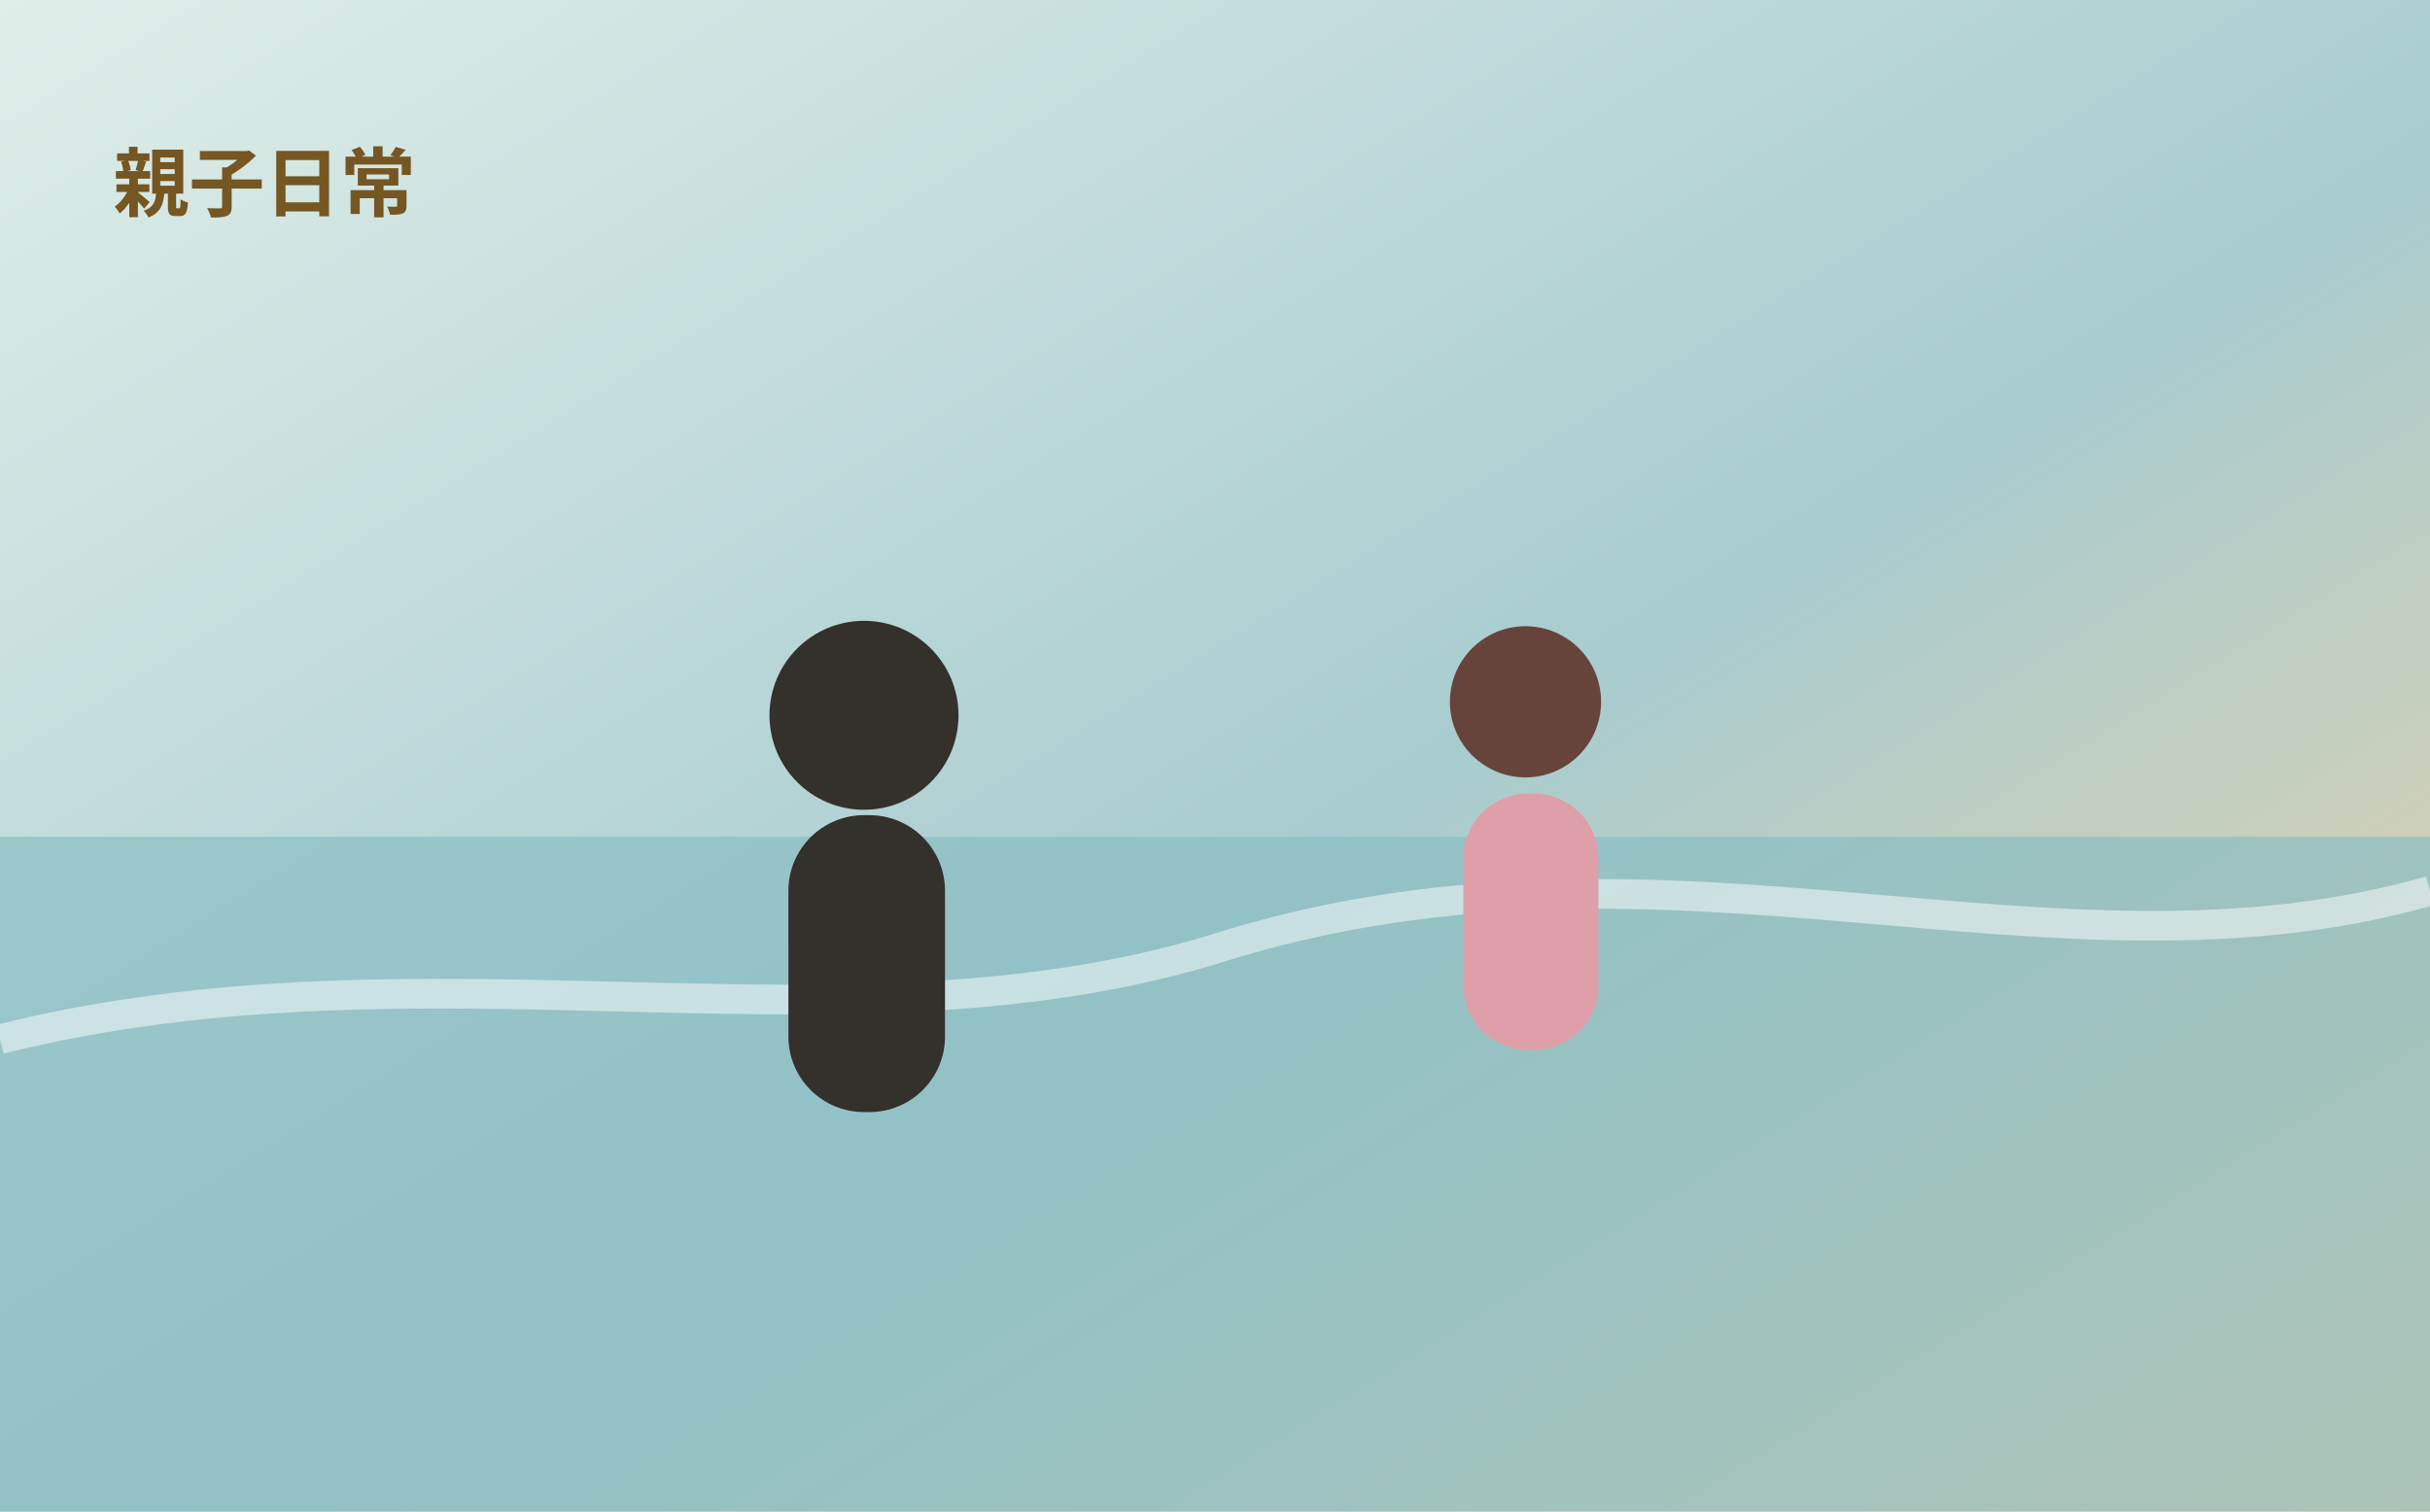
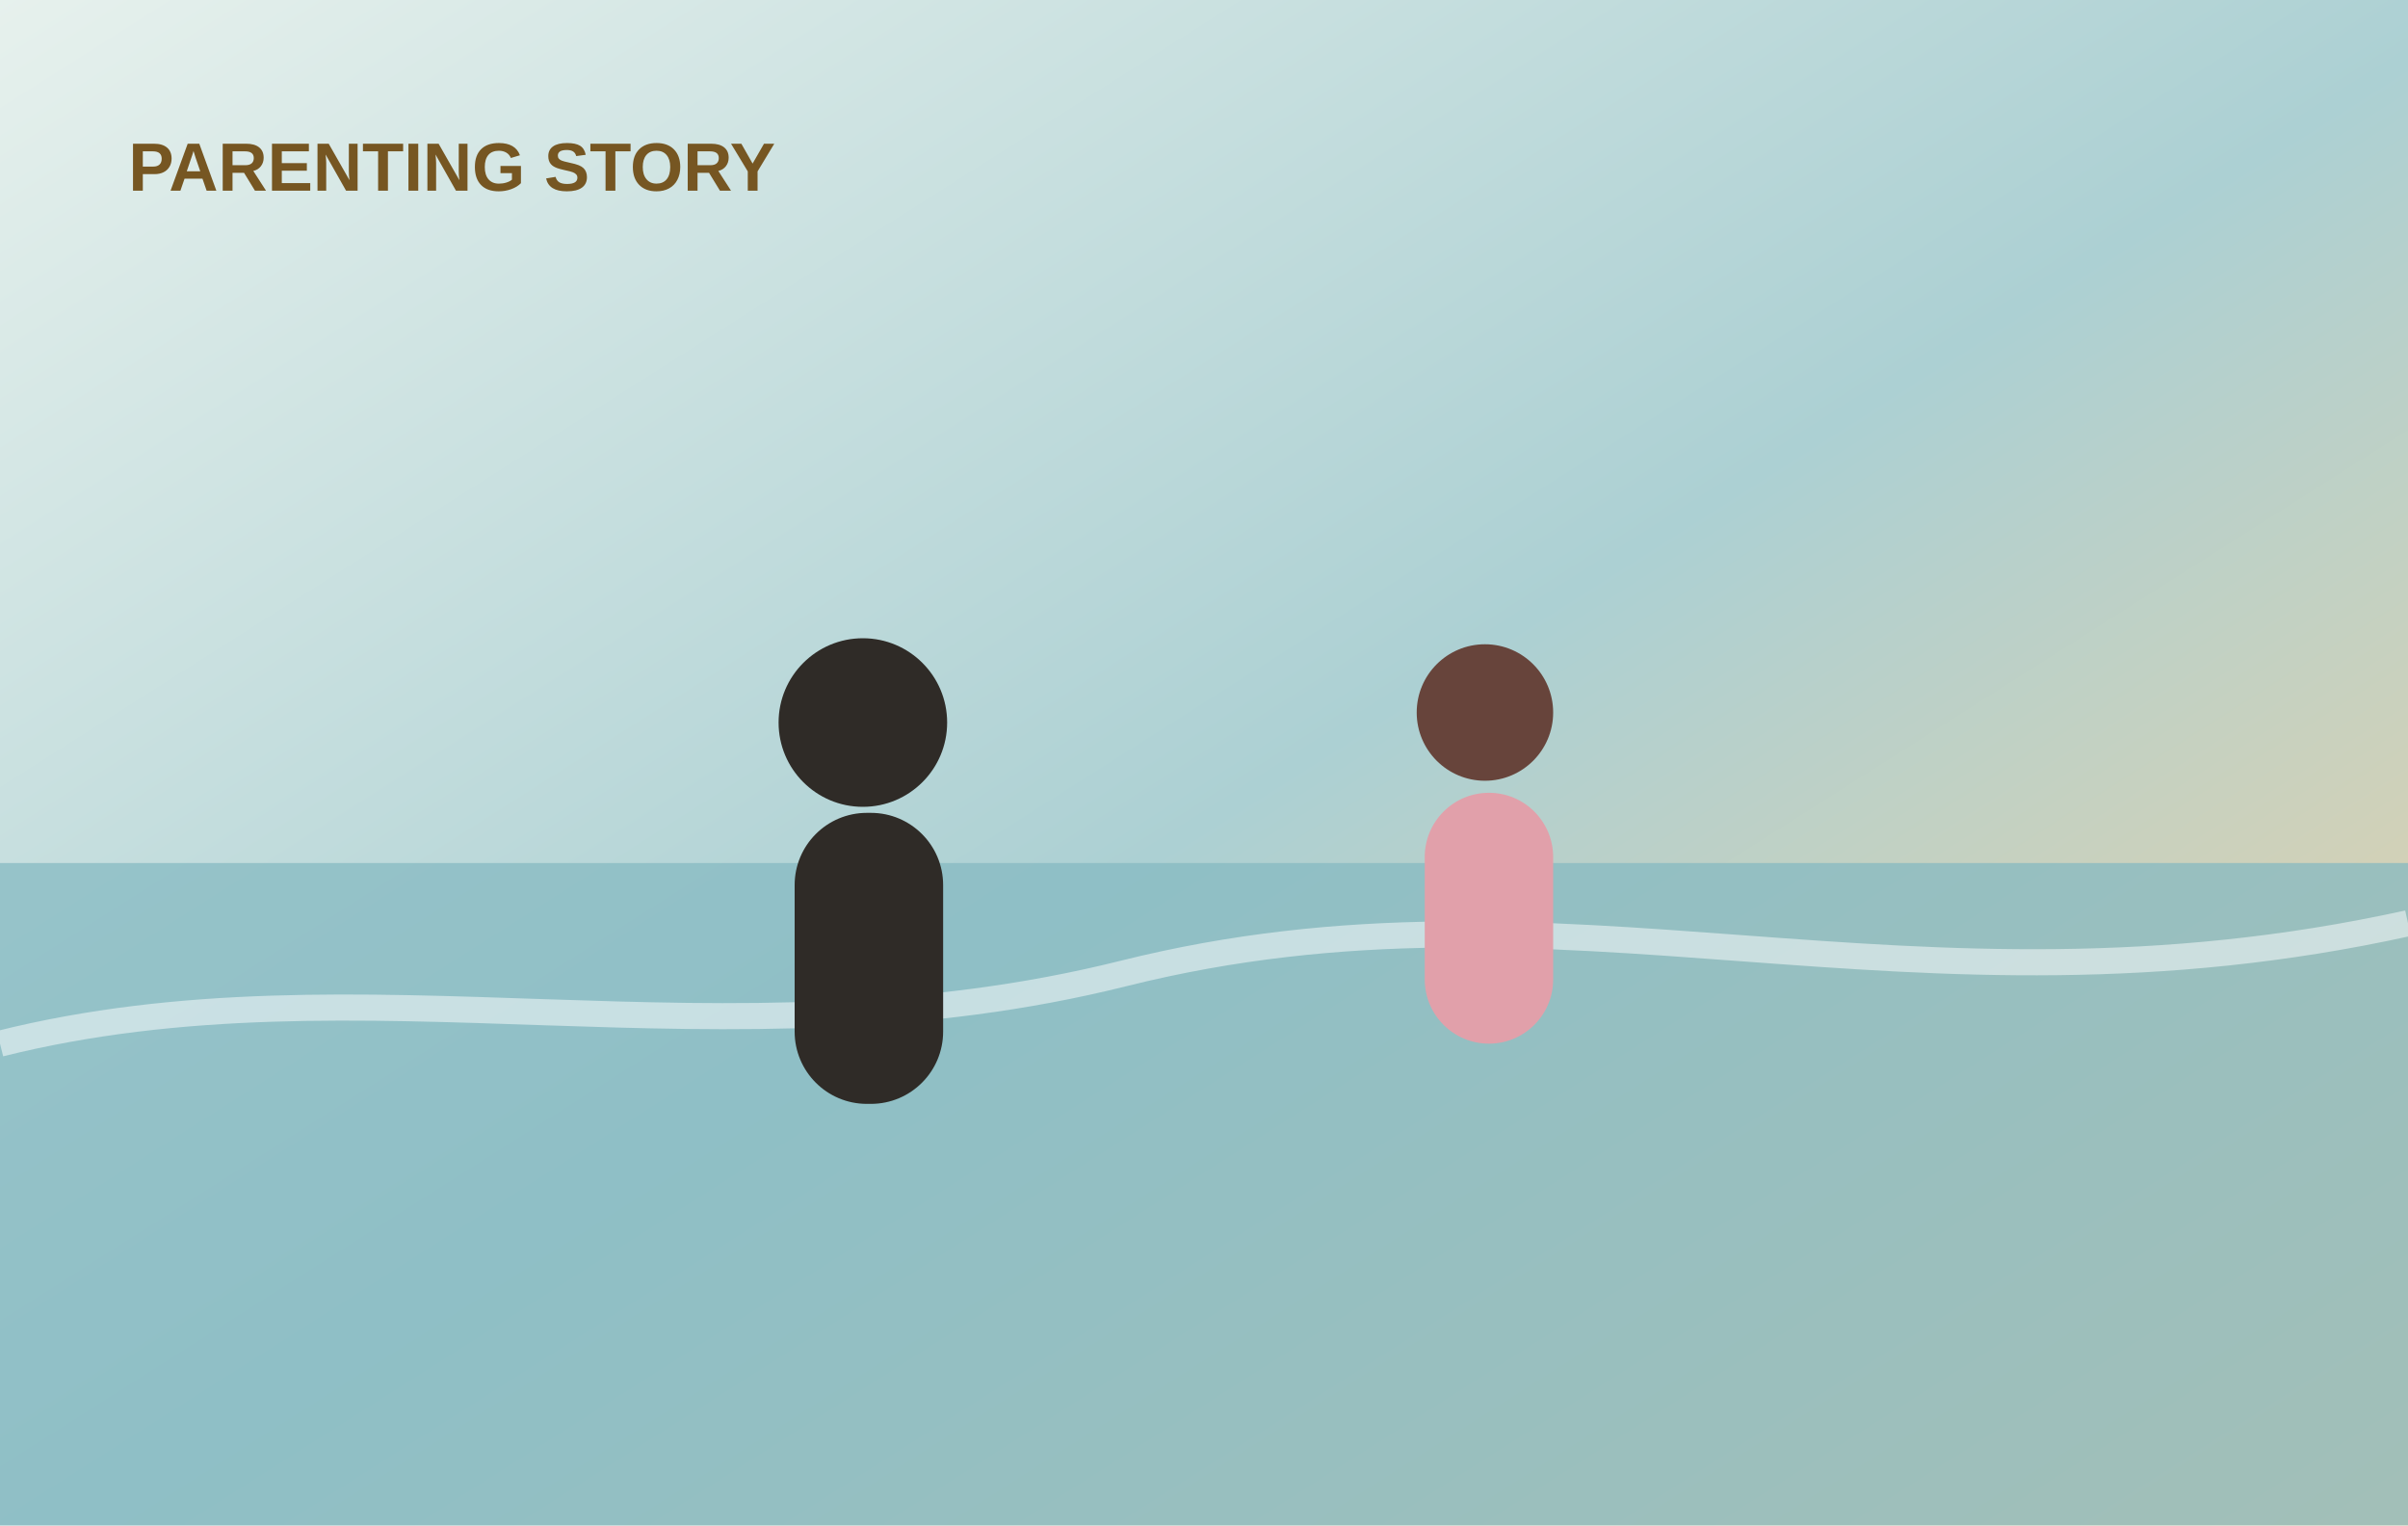
- <svg xmlns="http://www.w3.org/2000/svg" width="900" height="560">
+ <svg xmlns="http://www.w3.org/2000/svg" width="1200" height="760" viewBox="0 0 1200 760">
  <defs>
    <linearGradient id="g" x1="0" x2="1" y1="0" y2="1">
-       <stop stop-color="#dfeee9" />
-       <stop offset=".55" stop-color="#a8cccf" />
-       <stop offset="1" stop-color="#f3d3a3" />
+       <stop stop-color="#e7f1ed" />
+       <stop offset=".52" stop-color="#acd0d3" />
+       <stop offset="1" stop-color="#f2d2a0" />
    </linearGradient>
  </defs>
-   <rect width="900" height="560" fill="url(#g)" />
-   <rect y="310" width="900" height="250" fill="#86bcc1" opacity=".65" />
-   <path d="M0 385 C160 345 315 395 455 350 C620 300 760 370 900 330" fill="none" stroke="#fff" stroke-width="11" opacity=".5" />
-   <circle cx="320" cy="265" r="35" fill="#34302c" />
-   <rect x="292" y="302" width="58" height="110" rx="28" fill="#34302c" />
-   <circle cx="565" cy="260" r="28" fill="#67443b" />
-   <rect x="542" y="294" width="50" height="95" rx="24" fill="#df9fa8" />
-   <text x="42" y="78" font-family="Arial" font-size="28" font-weight="700" fill="#765622">親子日常</text>
+   <rect width="1200" height="760" fill="url(#g)" />
+   <rect y="430" width="1200" height="330" fill="#83b9c0" opacity=".72" />
+   <path d="M0 520 C180 475 360 535 560 485 C780 430 950 515 1200 460" stroke="#fff" stroke-width="13" opacity=".5" fill="none" />
+   <circle cx="430" cy="360" r="42" fill="#2f2b27" />
+   <rect x="396" y="405" width="74" height="145" rx="36" fill="#2f2b27" />
+   <circle cx="740" cy="355" r="34" fill="#67443b" />
+   <rect x="710" y="395" width="64" height="125" rx="32" fill="#e1a0aa" />
+   <text x="64" y="95" font-family="Arial" font-size="34" font-weight="800" fill="#765622">PARENTING STORY</text>
</svg>
